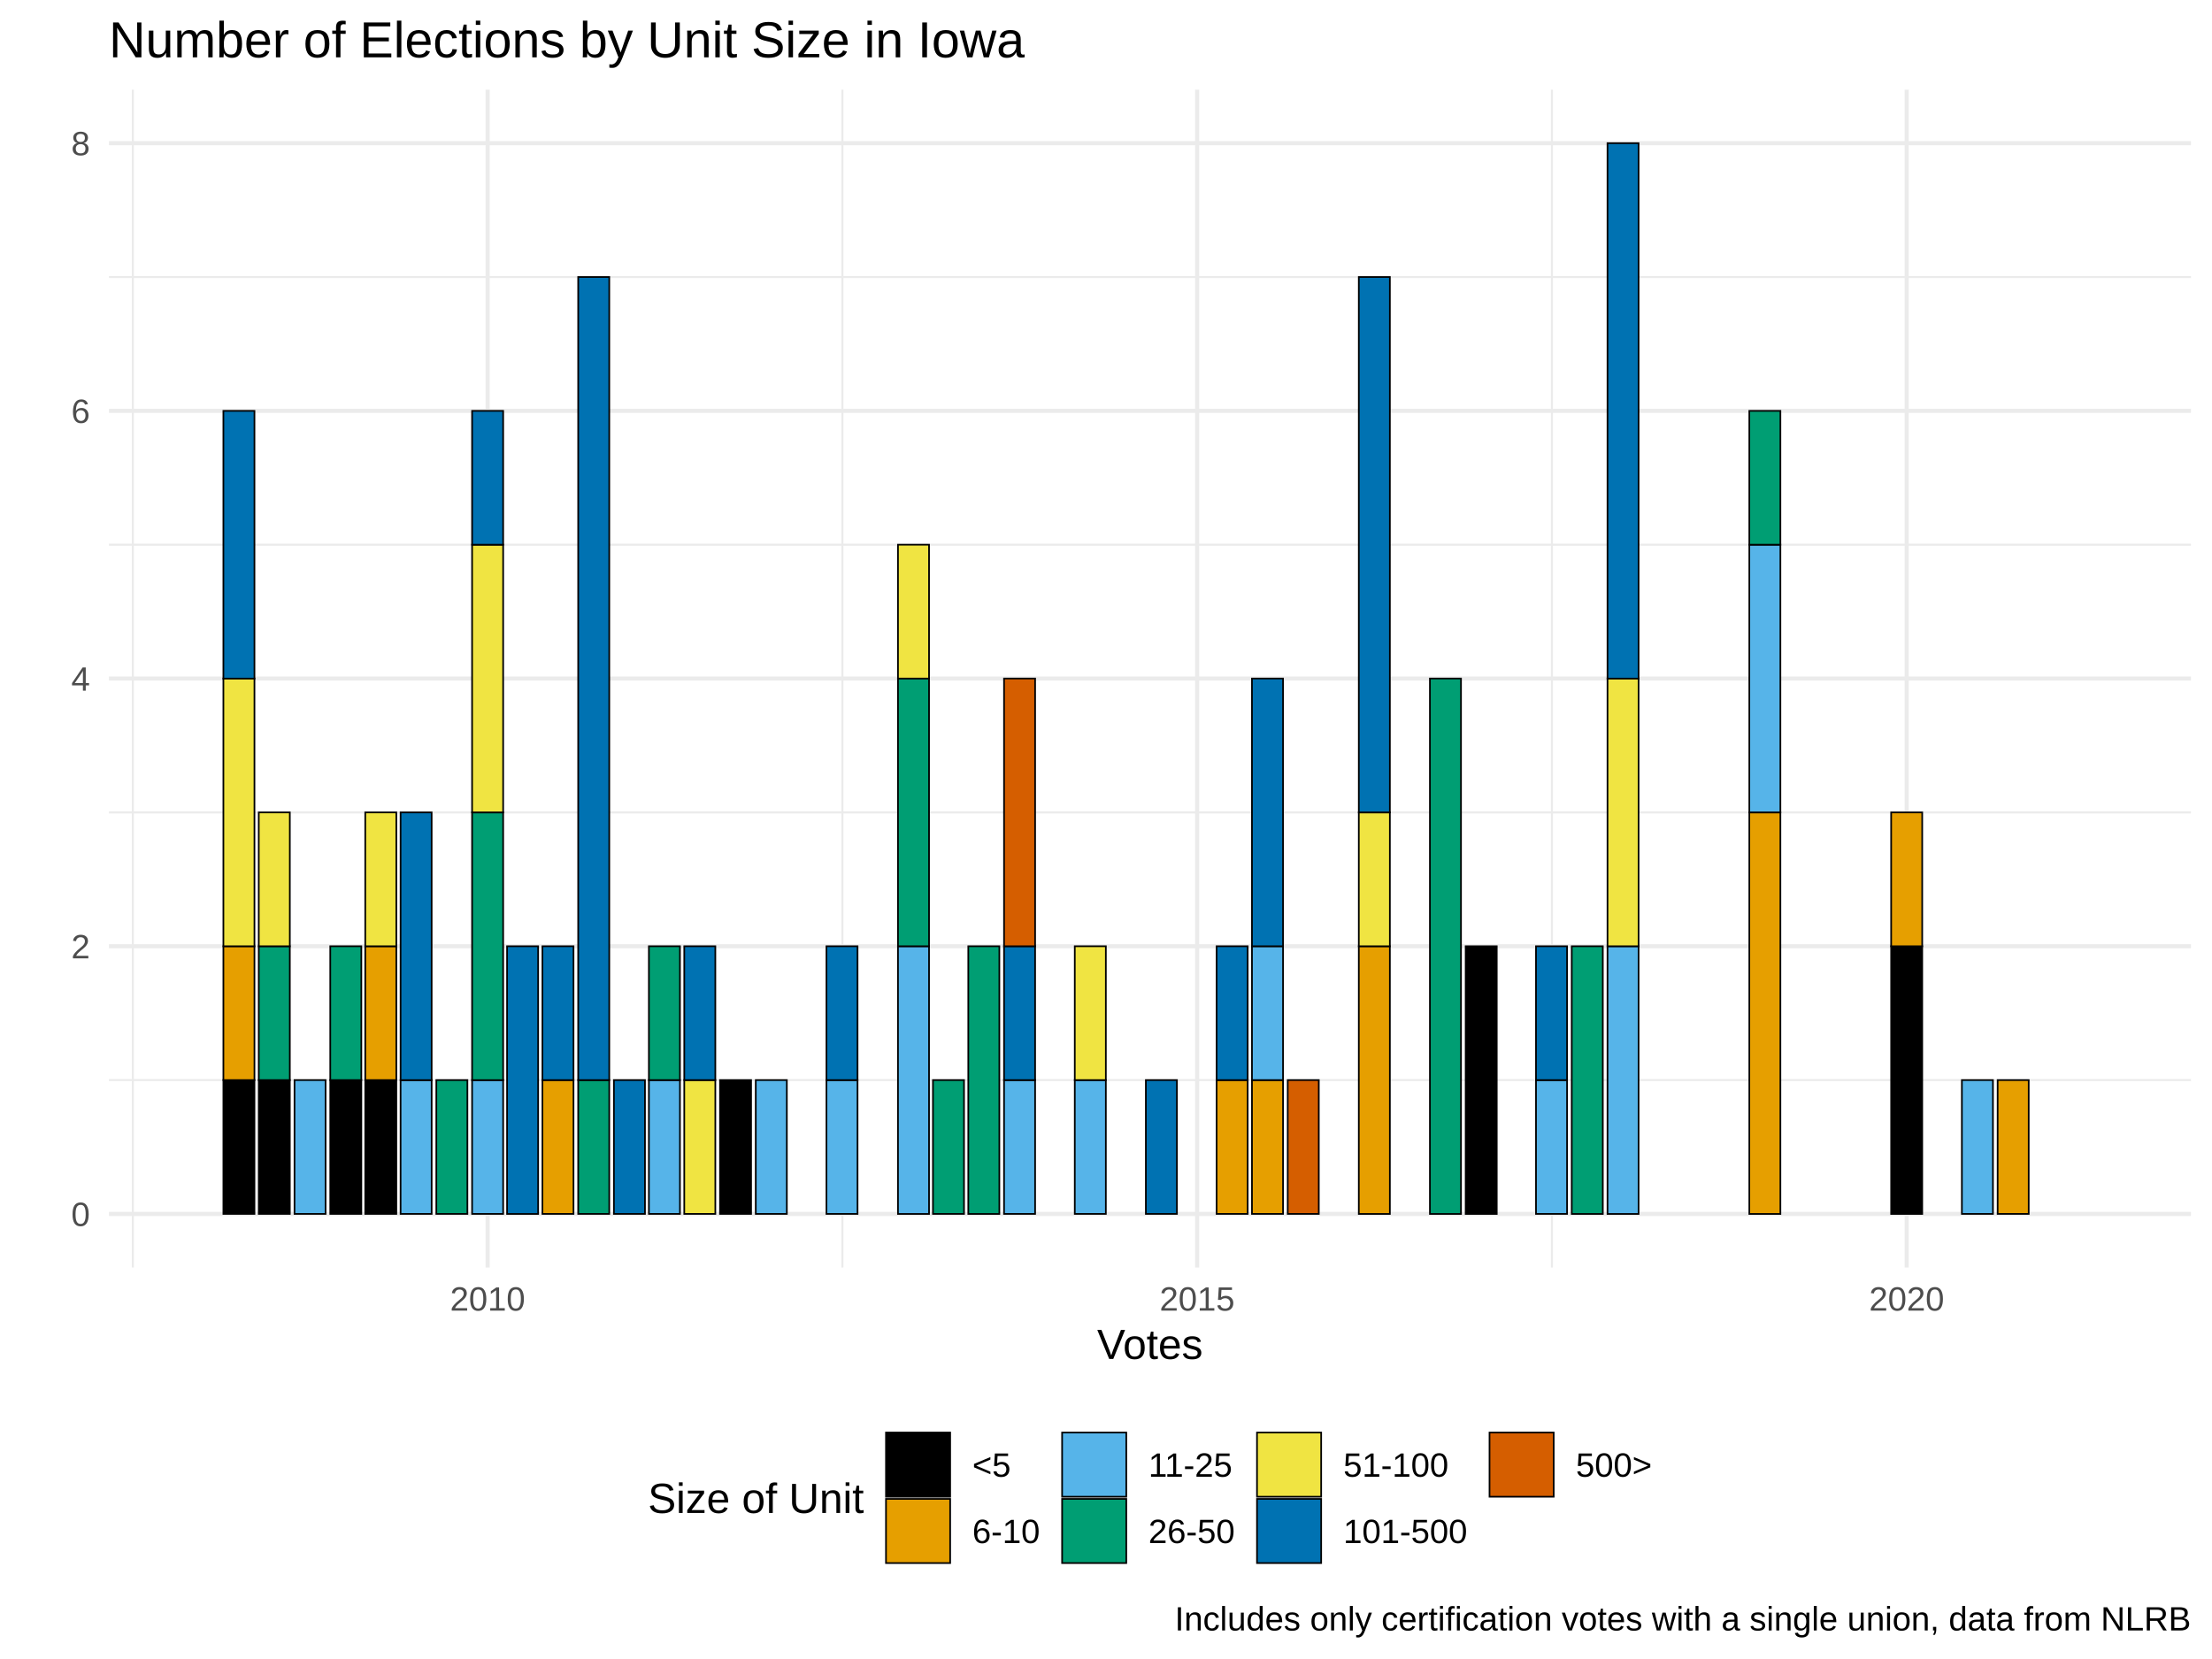
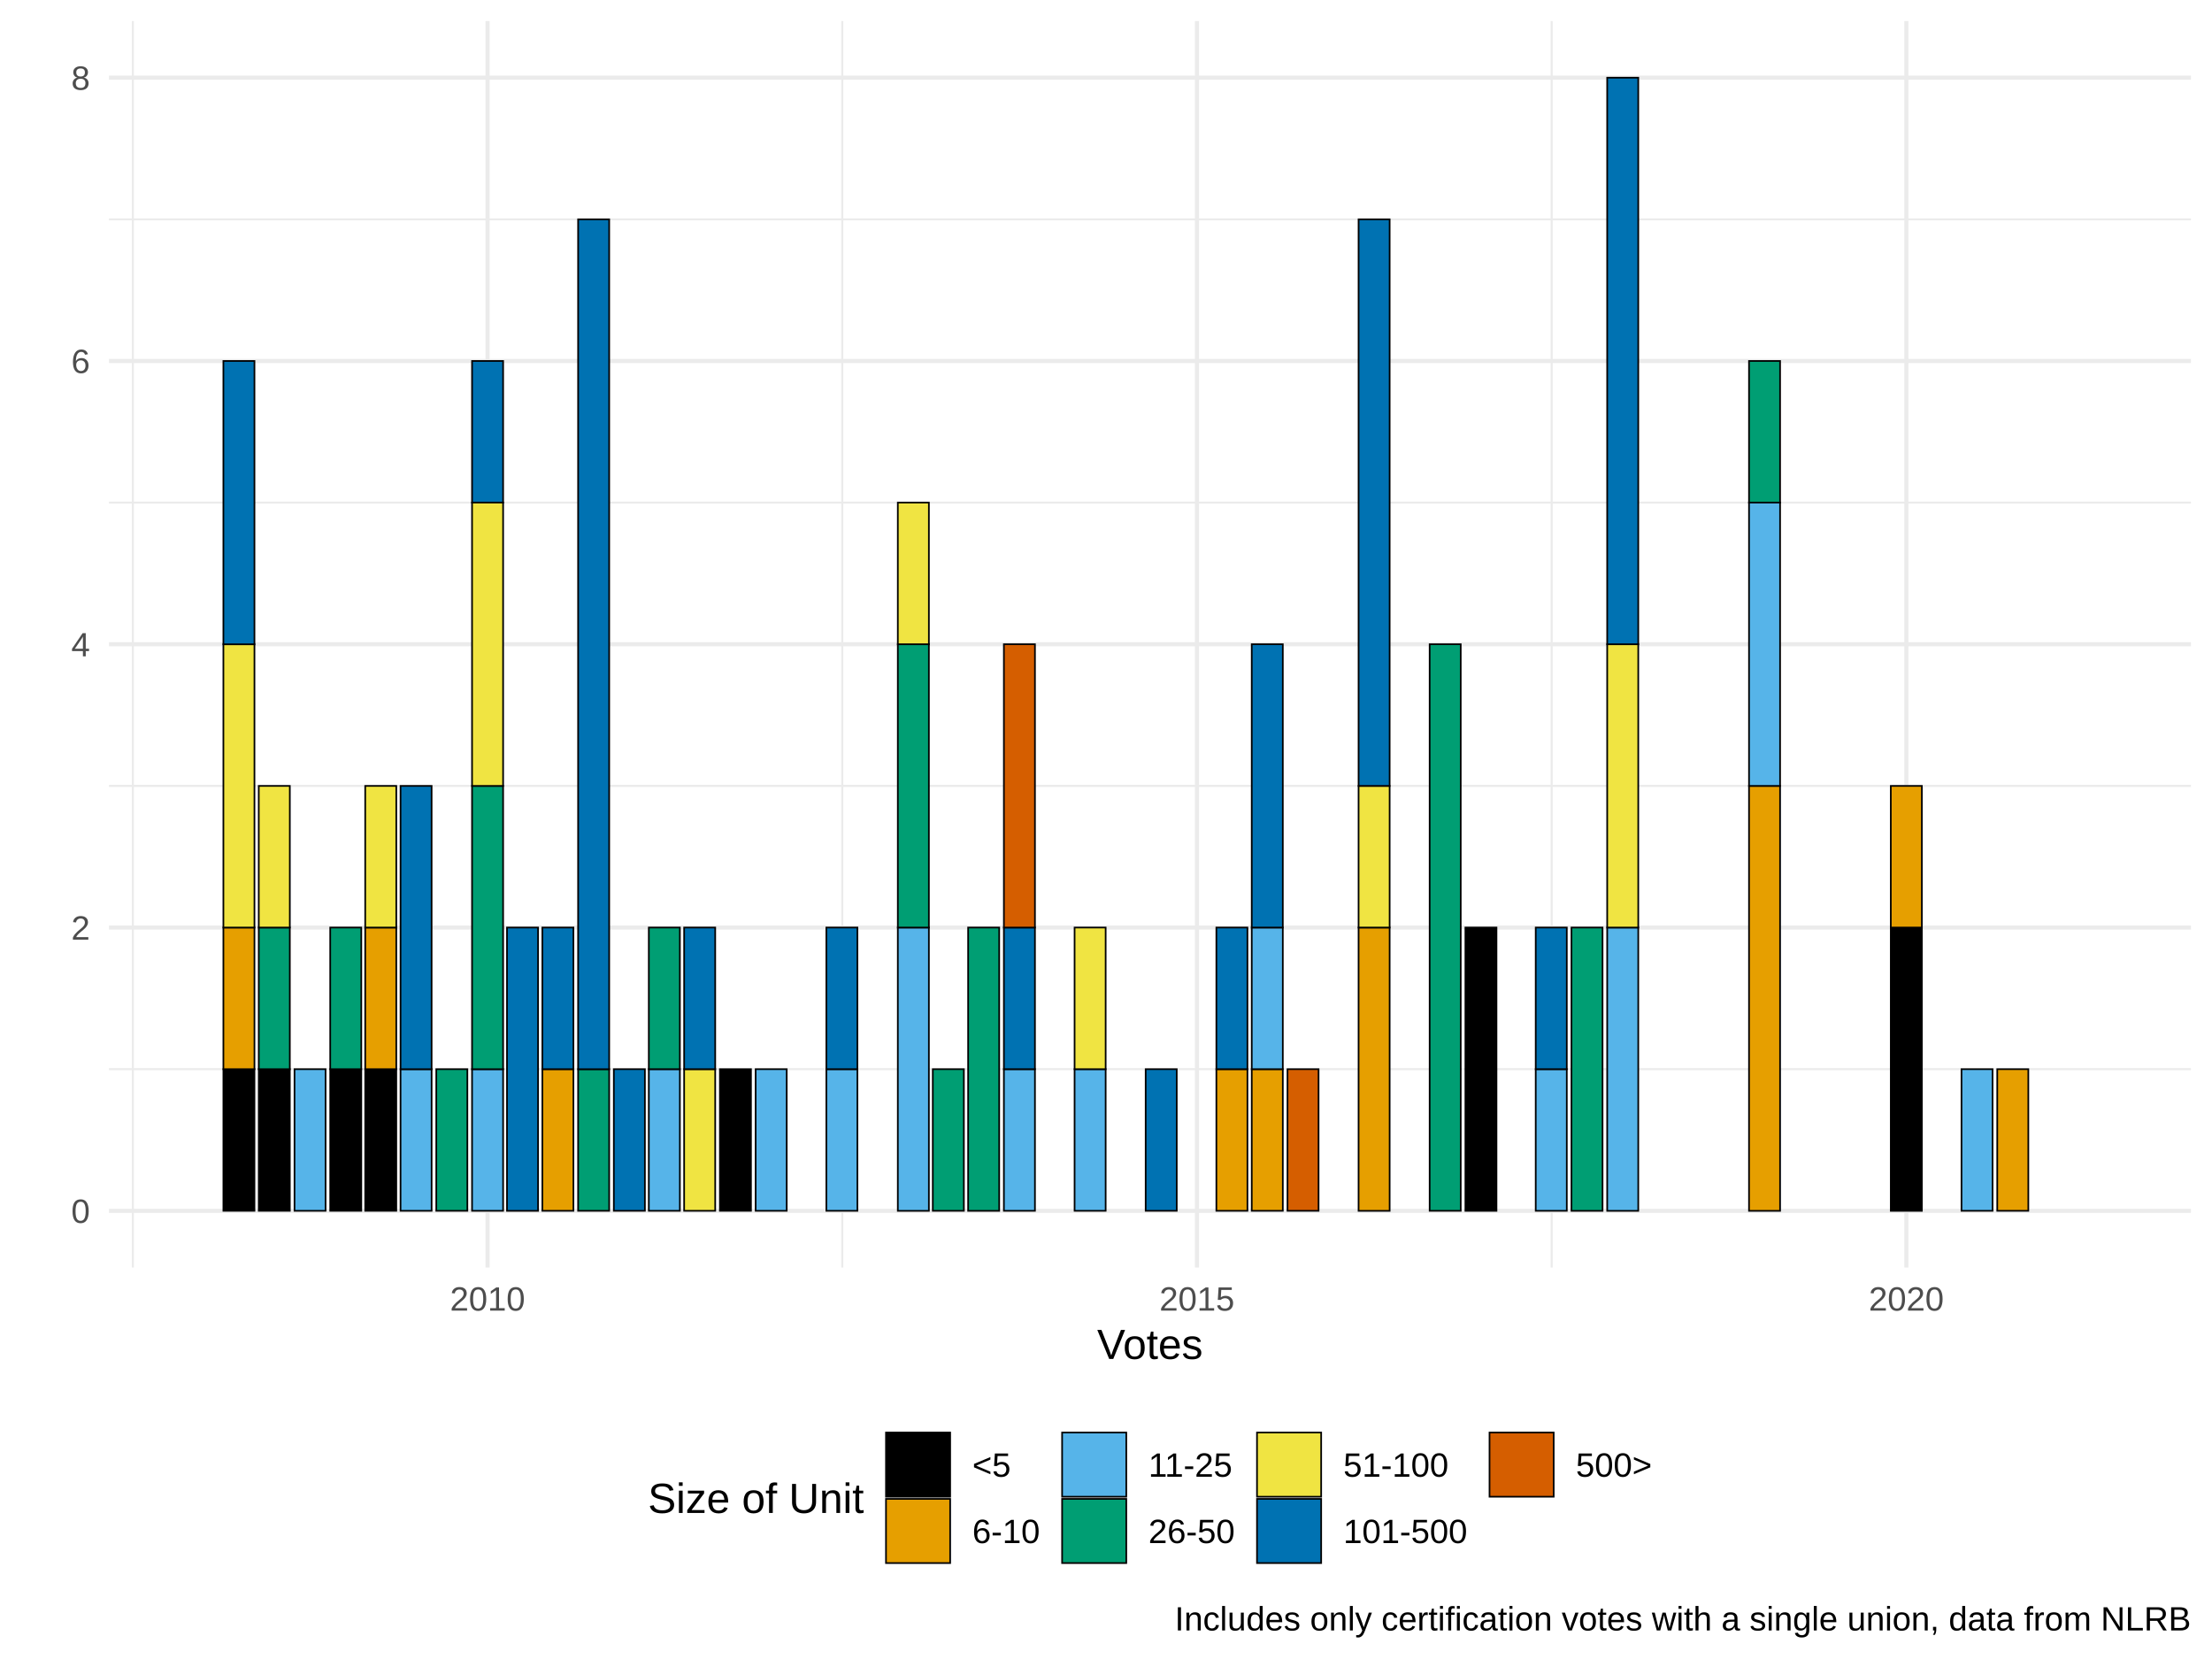
<svg xmlns="http://www.w3.org/2000/svg" class="svglite" width="576.00pt" height="432.00pt" viewBox="0 0 576.00 432.00">
  <defs>
    <style type="text/css">
    .svglite line, .svglite polyline, .svglite polygon, .svglite path, .svglite rect, .svglite circle {
      fill: none;
      stroke: #000000;
      stroke-linecap: round;
      stroke-linejoin: round;
      stroke-miterlimit: 10.00;
    }
  </style>
  </defs>
  <rect width="100%" height="100%" style="stroke: none; fill: #FFFFFF;" />
  <defs>
    <clipPath id="cpMC4wMHw1NzYuMDB8MC4wMHw0MzIuMDA=">
      <rect x="0.00" y="0.00" width="576.00" height="432.00" />
    </clipPath>
  </defs>
  <g clip-path="url(#cpMC4wMHw1NzYuMDB8MC4wMHw0MzIuMDA=)">
</g>
  <defs>
-     <clipPath id="cpMjguMzd8NTcwLjUyfDIzLjM0fDMzMC4wNQ==">
-       <rect x="28.37" y="23.34" width="542.15" height="306.71" />
+     <clipPath id="cpMjguMzd8NTcwLjUyfDUuNDh8MzMwLjA1">
+       <rect x="28.37" y="5.48" width="542.15" height="324.57" />
    </clipPath>
  </defs>
-   <g clip-path="url(#cpMjguMzd8NTcwLjUyfDIzLjM0fDMzMC4wNQ==)">
-     <polyline points="28.37,281.25 570.52,281.25 " style="stroke-width: 0.53; stroke: #EBEBEB; stroke-linecap: butt;" />
-     <polyline points="28.37,211.55 570.52,211.55 " style="stroke-width: 0.53; stroke: #EBEBEB; stroke-linecap: butt;" />
-     <polyline points="28.37,141.84 570.52,141.84 " style="stroke-width: 0.53; stroke: #EBEBEB; stroke-linecap: butt;" />
-     <polyline points="28.37,72.13 570.52,72.13 " style="stroke-width: 0.53; stroke: #EBEBEB; stroke-linecap: butt;" />
-     <polyline points="34.60,330.05 34.60,23.34 " style="stroke-width: 0.53; stroke: #EBEBEB; stroke-linecap: butt;" />
-     <polyline points="219.36,330.05 219.36,23.34 " style="stroke-width: 0.53; stroke: #EBEBEB; stroke-linecap: butt;" />
-     <polyline points="404.12,330.05 404.12,23.34 " style="stroke-width: 0.53; stroke: #EBEBEB; stroke-linecap: butt;" />
-     <polyline points="28.37,316.11 570.52,316.11 " style="stroke-width: 1.07; stroke: #EBEBEB; stroke-linecap: butt;" />
-     <polyline points="28.37,246.40 570.52,246.40 " style="stroke-width: 1.07; stroke: #EBEBEB; stroke-linecap: butt;" />
-     <polyline points="28.37,176.69 570.52,176.69 " style="stroke-width: 1.07; stroke: #EBEBEB; stroke-linecap: butt;" />
-     <polyline points="28.37,106.99 570.52,106.99 " style="stroke-width: 1.07; stroke: #EBEBEB; stroke-linecap: butt;" />
-     <polyline points="28.37,37.28 570.52,37.28 " style="stroke-width: 1.07; stroke: #EBEBEB; stroke-linecap: butt;" />
-     <polyline points="126.98,330.05 126.98,23.34 " style="stroke-width: 1.07; stroke: #EBEBEB; stroke-linecap: butt;" />
-     <polyline points="311.74,330.05 311.74,23.34 " style="stroke-width: 1.07; stroke: #EBEBEB; stroke-linecap: butt;" />
-     <polyline points="496.50,330.05 496.50,23.34 " style="stroke-width: 1.07; stroke: #EBEBEB; stroke-linecap: butt;" />
-     <rect x="58.17" y="281.25" width="8.09" height="34.85" style="stroke-width: 0.43; stroke-linecap: square; stroke-linejoin: miter; fill: #000000;" />
-     <rect x="67.38" y="281.25" width="8.09" height="34.85" style="stroke-width: 0.43; stroke-linecap: square; stroke-linejoin: miter; fill: #000000;" />
-     <rect x="86.00" y="281.25" width="8.09" height="34.85" style="stroke-width: 0.43; stroke-linecap: square; stroke-linejoin: miter; fill: #000000;" />
-     <rect x="95.11" y="281.25" width="8.09" height="34.85" style="stroke-width: 0.43; stroke-linecap: square; stroke-linejoin: miter; fill: #000000;" />
-     <rect x="187.49" y="281.25" width="8.09" height="34.85" style="stroke-width: 0.43; stroke-linecap: square; stroke-linejoin: miter; fill: #000000;" />
-     <rect x="381.66" y="246.40" width="8.09" height="69.71" style="stroke-width: 0.43; stroke-linecap: square; stroke-linejoin: miter; fill: #000000;" />
-     <rect x="492.45" y="246.40" width="8.09" height="69.71" style="stroke-width: 0.43; stroke-linecap: square; stroke-linejoin: miter; fill: #000000;" />
-     <rect x="58.17" y="246.40" width="8.09" height="34.85" style="stroke-width: 0.43; stroke-linecap: square; stroke-linejoin: miter; fill: #E69F00;" />
-     <rect x="95.11" y="246.40" width="8.09" height="34.85" style="stroke-width: 0.43; stroke-linecap: square; stroke-linejoin: miter; fill: #E69F00;" />
-     <rect x="141.25" y="281.25" width="8.09" height="34.85" style="stroke-width: 0.43; stroke-linecap: square; stroke-linejoin: miter; fill: #E69F00;" />
-     <rect x="316.80" y="281.25" width="8.09" height="34.85" style="stroke-width: 0.43; stroke-linecap: square; stroke-linejoin: miter; fill: #E69F00;" />
-     <rect x="326.01" y="281.25" width="8.09" height="34.85" style="stroke-width: 0.43; stroke-linecap: square; stroke-linejoin: miter; fill: #E69F00;" />
-     <rect x="353.83" y="246.40" width="8.09" height="69.71" style="stroke-width: 0.43; stroke-linecap: square; stroke-linejoin: miter; fill: #E69F00;" />
-     <rect x="455.52" y="211.55" width="8.09" height="104.56" style="stroke-width: 0.43; stroke-linecap: square; stroke-linejoin: miter; fill: #E69F00;" />
-     <rect x="492.45" y="211.55" width="8.09" height="34.85" style="stroke-width: 0.43; stroke-linecap: square; stroke-linejoin: miter; fill: #E69F00;" />
-     <rect x="520.18" y="281.25" width="8.09" height="34.85" style="stroke-width: 0.43; stroke-linecap: square; stroke-linejoin: miter; fill: #E69F00;" />
-     <rect x="76.69" y="281.25" width="8.09" height="34.85" style="stroke-width: 0.43; stroke-linecap: square; stroke-linejoin: miter; fill: #56B4E9;" />
-     <rect x="104.31" y="281.25" width="8.09" height="34.85" style="stroke-width: 0.43; stroke-linecap: square; stroke-linejoin: miter; fill: #56B4E9;" />
-     <rect x="122.93" y="281.25" width="8.09" height="34.85" style="stroke-width: 0.43; stroke-linecap: square; stroke-linejoin: miter; fill: #56B4E9;" />
-     <rect x="168.97" y="281.25" width="8.09" height="34.85" style="stroke-width: 0.43; stroke-linecap: square; stroke-linejoin: miter; fill: #56B4E9;" />
-     <rect x="196.80" y="281.25" width="8.09" height="34.85" style="stroke-width: 0.43; stroke-linecap: square; stroke-linejoin: miter; fill: #56B4E9;" />
-     <rect x="215.21" y="281.25" width="8.09" height="34.85" style="stroke-width: 0.43; stroke-linecap: square; stroke-linejoin: miter; fill: #56B4E9;" />
-     <rect x="233.83" y="246.40" width="8.09" height="69.71" style="stroke-width: 0.43; stroke-linecap: square; stroke-linejoin: miter; fill: #56B4E9;" />
-     <rect x="261.45" y="281.25" width="8.09" height="34.85" style="stroke-width: 0.43; stroke-linecap: square; stroke-linejoin: miter; fill: #56B4E9;" />
-     <rect x="279.87" y="281.25" width="8.09" height="34.85" style="stroke-width: 0.43; stroke-linecap: square; stroke-linejoin: miter; fill: #56B4E9;" />
-     <rect x="326.01" y="246.40" width="8.09" height="34.85" style="stroke-width: 0.43; stroke-linecap: square; stroke-linejoin: miter; fill: #56B4E9;" />
-     <rect x="399.97" y="281.25" width="8.09" height="34.85" style="stroke-width: 0.43; stroke-linecap: square; stroke-linejoin: miter; fill: #56B4E9;" />
-     <rect x="418.59" y="246.40" width="8.09" height="69.71" style="stroke-width: 0.43; stroke-linecap: square; stroke-linejoin: miter; fill: #56B4E9;" />
-     <rect x="455.52" y="141.84" width="8.09" height="69.71" style="stroke-width: 0.43; stroke-linecap: square; stroke-linejoin: miter; fill: #56B4E9;" />
-     <rect x="510.87" y="281.25" width="8.09" height="34.85" style="stroke-width: 0.43; stroke-linecap: square; stroke-linejoin: miter; fill: #56B4E9;" />
-     <rect x="67.38" y="246.40" width="8.09" height="34.85" style="stroke-width: 0.43; stroke-linecap: square; stroke-linejoin: miter; fill: #009E73;" />
-     <rect x="86.00" y="246.40" width="8.09" height="34.85" style="stroke-width: 0.43; stroke-linecap: square; stroke-linejoin: miter; fill: #009E73;" />
-     <rect x="113.62" y="281.25" width="8.09" height="34.85" style="stroke-width: 0.43; stroke-linecap: square; stroke-linejoin: miter; fill: #009E73;" />
-     <rect x="122.93" y="211.55" width="8.09" height="69.71" style="stroke-width: 0.43; stroke-linecap: square; stroke-linejoin: miter; fill: #009E73;" />
-     <rect x="150.56" y="281.25" width="8.09" height="34.85" style="stroke-width: 0.43; stroke-linecap: square; stroke-linejoin: miter; fill: #009E73;" />
-     <rect x="168.97" y="246.40" width="8.09" height="34.85" style="stroke-width: 0.43; stroke-linecap: square; stroke-linejoin: miter; fill: #009E73;" />
-     <rect x="233.83" y="176.69" width="8.09" height="69.71" style="stroke-width: 0.43; stroke-linecap: square; stroke-linejoin: miter; fill: #009E73;" />
-     <rect x="242.94" y="281.25" width="8.09" height="34.85" style="stroke-width: 0.43; stroke-linecap: square; stroke-linejoin: miter; fill: #009E73;" />
-     <rect x="252.14" y="246.40" width="8.09" height="69.71" style="stroke-width: 0.43; stroke-linecap: square; stroke-linejoin: miter; fill: #009E73;" />
-     <rect x="372.35" y="176.69" width="8.09" height="139.42" style="stroke-width: 0.43; stroke-linecap: square; stroke-linejoin: miter; fill: #009E73;" />
-     <rect x="409.28" y="246.40" width="8.09" height="69.71" style="stroke-width: 0.43; stroke-linecap: square; stroke-linejoin: miter; fill: #009E73;" />
-     <rect x="455.52" y="106.99" width="8.09" height="34.85" style="stroke-width: 0.43; stroke-linecap: square; stroke-linejoin: miter; fill: #009E73;" />
-     <rect x="58.17" y="176.69" width="8.09" height="69.71" style="stroke-width: 0.43; stroke-linecap: square; stroke-linejoin: miter; fill: #F0E442;" />
-     <rect x="67.38" y="211.55" width="8.09" height="34.85" style="stroke-width: 0.43; stroke-linecap: square; stroke-linejoin: miter; fill: #F0E442;" />
-     <rect x="95.11" y="211.55" width="8.09" height="34.85" style="stroke-width: 0.43; stroke-linecap: square; stroke-linejoin: miter; fill: #F0E442;" />
-     <rect x="122.93" y="141.84" width="8.09" height="69.71" style="stroke-width: 0.43; stroke-linecap: square; stroke-linejoin: miter; fill: #F0E442;" />
-     <rect x="178.18" y="281.25" width="8.09" height="34.85" style="stroke-width: 0.43; stroke-linecap: square; stroke-linejoin: miter; fill: #F0E442;" />
-     <rect x="233.83" y="141.84" width="8.09" height="34.85" style="stroke-width: 0.43; stroke-linecap: square; stroke-linejoin: miter; fill: #F0E442;" />
-     <rect x="279.87" y="246.40" width="8.09" height="34.85" style="stroke-width: 0.43; stroke-linecap: square; stroke-linejoin: miter; fill: #F0E442;" />
-     <rect x="353.83" y="211.55" width="8.09" height="34.85" style="stroke-width: 0.43; stroke-linecap: square; stroke-linejoin: miter; fill: #F0E442;" />
-     <rect x="418.59" y="176.69" width="8.09" height="69.71" style="stroke-width: 0.43; stroke-linecap: square; stroke-linejoin: miter; fill: #F0E442;" />
-     <rect x="58.17" y="106.99" width="8.09" height="69.71" style="stroke-width: 0.43; stroke-linecap: square; stroke-linejoin: miter; fill: #0072B2;" />
-     <rect x="104.31" y="211.55" width="8.09" height="69.71" style="stroke-width: 0.43; stroke-linecap: square; stroke-linejoin: miter; fill: #0072B2;" />
-     <rect x="122.93" y="106.99" width="8.09" height="34.85" style="stroke-width: 0.43; stroke-linecap: square; stroke-linejoin: miter; fill: #0072B2;" />
-     <rect x="132.04" y="246.40" width="8.09" height="69.71" style="stroke-width: 0.43; stroke-linecap: square; stroke-linejoin: miter; fill: #0072B2;" />
-     <rect x="141.25" y="246.40" width="8.09" height="34.85" style="stroke-width: 0.43; stroke-linecap: square; stroke-linejoin: miter; fill: #0072B2;" />
-     <rect x="150.56" y="72.13" width="8.09" height="209.12" style="stroke-width: 0.43; stroke-linecap: square; stroke-linejoin: miter; fill: #0072B2;" />
-     <rect x="159.86" y="281.25" width="8.09" height="34.85" style="stroke-width: 0.43; stroke-linecap: square; stroke-linejoin: miter; fill: #0072B2;" />
-     <rect x="178.18" y="246.40" width="8.09" height="34.85" style="stroke-width: 0.43; stroke-linecap: square; stroke-linejoin: miter; fill: #0072B2;" />
-     <rect x="215.21" y="246.40" width="8.09" height="34.85" style="stroke-width: 0.43; stroke-linecap: square; stroke-linejoin: miter; fill: #0072B2;" />
-     <rect x="261.45" y="246.40" width="8.09" height="34.85" style="stroke-width: 0.43; stroke-linecap: square; stroke-linejoin: miter; fill: #0072B2;" />
-     <rect x="298.38" y="281.25" width="8.09" height="34.85" style="stroke-width: 0.43; stroke-linecap: square; stroke-linejoin: miter; fill: #0072B2;" />
-     <rect x="316.80" y="246.40" width="8.09" height="34.85" style="stroke-width: 0.43; stroke-linecap: square; stroke-linejoin: miter; fill: #0072B2;" />
-     <rect x="326.01" y="176.69" width="8.09" height="69.71" style="stroke-width: 0.43; stroke-linecap: square; stroke-linejoin: miter; fill: #0072B2;" />
-     <rect x="353.83" y="72.13" width="8.09" height="139.42" style="stroke-width: 0.43; stroke-linecap: square; stroke-linejoin: miter; fill: #0072B2;" />
-     <rect x="399.97" y="246.40" width="8.09" height="34.85" style="stroke-width: 0.43; stroke-linecap: square; stroke-linejoin: miter; fill: #0072B2;" />
-     <rect x="418.59" y="37.28" width="8.09" height="139.42" style="stroke-width: 0.43; stroke-linecap: square; stroke-linejoin: miter; fill: #0072B2;" />
-     <rect x="261.45" y="176.69" width="8.09" height="69.71" style="stroke-width: 0.43; stroke-linecap: square; stroke-linejoin: miter; fill: #D55E00;" />
-     <rect x="335.32" y="281.25" width="8.09" height="34.85" style="stroke-width: 0.43; stroke-linecap: square; stroke-linejoin: miter; fill: #D55E00;" />
+   <g clip-path="url(#cpMjguMzd8NTcwLjUyfDUuNDh8MzMwLjA1)">
+     <polyline points="28.37,278.41 570.52,278.41 " style="stroke-width: 0.53; stroke: #EBEBEB; stroke-linecap: butt;" />
+     <polyline points="28.37,204.65 570.52,204.65 " style="stroke-width: 0.53; stroke: #EBEBEB; stroke-linecap: butt;" />
+     <polyline points="28.37,130.88 570.52,130.88 " style="stroke-width: 0.53; stroke: #EBEBEB; stroke-linecap: butt;" />
+     <polyline points="28.37,57.12 570.52,57.12 " style="stroke-width: 0.53; stroke: #EBEBEB; stroke-linecap: butt;" />
+     <polyline points="34.60,330.05 34.60,5.48 " style="stroke-width: 0.53; stroke: #EBEBEB; stroke-linecap: butt;" />
+     <polyline points="219.33,330.05 219.33,5.48 " style="stroke-width: 0.53; stroke: #EBEBEB; stroke-linecap: butt;" />
+     <polyline points="404.05,330.05 404.05,5.48 " style="stroke-width: 0.53; stroke: #EBEBEB; stroke-linecap: butt;" />
+     <polyline points="28.37,315.30 570.52,315.30 " style="stroke-width: 1.07; stroke: #EBEBEB; stroke-linecap: butt;" />
+     <polyline points="28.37,241.53 570.52,241.53 " style="stroke-width: 1.07; stroke: #EBEBEB; stroke-linecap: butt;" />
+     <polyline points="28.37,167.76 570.52,167.76 " style="stroke-width: 1.07; stroke: #EBEBEB; stroke-linecap: butt;" />
+     <polyline points="28.37,94.00 570.52,94.00 " style="stroke-width: 1.07; stroke: #EBEBEB; stroke-linecap: butt;" />
+     <polyline points="28.37,20.23 570.52,20.23 " style="stroke-width: 1.07; stroke: #EBEBEB; stroke-linecap: butt;" />
+     <polyline points="126.96,330.05 126.96,5.48 " style="stroke-width: 1.07; stroke: #EBEBEB; stroke-linecap: butt;" />
+     <polyline points="311.69,330.05 311.69,5.48 " style="stroke-width: 1.07; stroke: #EBEBEB; stroke-linecap: butt;" />
+     <polyline points="496.41,330.05 496.41,5.48 " style="stroke-width: 1.07; stroke: #EBEBEB; stroke-linecap: butt;" />
+     <rect x="58.17" y="278.41" width="8.09" height="36.88" style="stroke-width: 0.43; stroke-linecap: square; stroke-linejoin: miter; fill: #000000;" />
+     <rect x="67.38" y="278.41" width="8.09" height="36.88" style="stroke-width: 0.43; stroke-linecap: square; stroke-linejoin: miter; fill: #000000;" />
+     <rect x="85.99" y="278.41" width="8.09" height="36.88" style="stroke-width: 0.43; stroke-linecap: square; stroke-linejoin: miter; fill: #000000;" />
+     <rect x="95.10" y="278.41" width="8.09" height="36.88" style="stroke-width: 0.43; stroke-linecap: square; stroke-linejoin: miter; fill: #000000;" />
+     <rect x="187.46" y="278.41" width="8.09" height="36.88" style="stroke-width: 0.43; stroke-linecap: square; stroke-linejoin: miter; fill: #000000;" />
+     <rect x="381.59" y="241.53" width="8.09" height="73.77" style="stroke-width: 0.43; stroke-linecap: square; stroke-linejoin: miter; fill: #000000;" />
+     <rect x="492.36" y="241.53" width="8.09" height="73.77" style="stroke-width: 0.43; stroke-linecap: square; stroke-linejoin: miter; fill: #000000;" />
+     <rect x="58.17" y="241.53" width="8.09" height="36.88" style="stroke-width: 0.43; stroke-linecap: square; stroke-linejoin: miter; fill: #E69F00;" />
+     <rect x="95.10" y="241.53" width="8.09" height="36.88" style="stroke-width: 0.43; stroke-linecap: square; stroke-linejoin: miter; fill: #E69F00;" />
+     <rect x="141.23" y="278.41" width="8.09" height="36.88" style="stroke-width: 0.43; stroke-linecap: square; stroke-linejoin: miter; fill: #E69F00;" />
+     <rect x="316.74" y="278.41" width="8.09" height="36.88" style="stroke-width: 0.43; stroke-linecap: square; stroke-linejoin: miter; fill: #E69F00;" />
+     <rect x="325.95" y="278.41" width="8.09" height="36.88" style="stroke-width: 0.43; stroke-linecap: square; stroke-linejoin: miter; fill: #E69F00;" />
+     <rect x="353.77" y="241.53" width="8.09" height="73.77" style="stroke-width: 0.43; stroke-linecap: square; stroke-linejoin: miter; fill: #E69F00;" />
+     <rect x="455.44" y="204.65" width="8.09" height="110.65" style="stroke-width: 0.43; stroke-linecap: square; stroke-linejoin: miter; fill: #E69F00;" />
+     <rect x="492.36" y="204.65" width="8.09" height="36.88" style="stroke-width: 0.43; stroke-linecap: square; stroke-linejoin: miter; fill: #E69F00;" />
+     <rect x="520.08" y="278.41" width="8.09" height="36.88" style="stroke-width: 0.43; stroke-linecap: square; stroke-linejoin: miter; fill: #E69F00;" />
+     <rect x="76.69" y="278.41" width="8.09" height="36.88" style="stroke-width: 0.43; stroke-linecap: square; stroke-linejoin: miter; fill: #56B4E9;" />
+     <rect x="104.30" y="278.41" width="8.09" height="36.88" style="stroke-width: 0.43; stroke-linecap: square; stroke-linejoin: miter; fill: #56B4E9;" />
+     <rect x="122.92" y="278.41" width="8.09" height="36.88" style="stroke-width: 0.43; stroke-linecap: square; stroke-linejoin: miter; fill: #56B4E9;" />
+     <rect x="168.95" y="278.41" width="8.09" height="36.88" style="stroke-width: 0.43; stroke-linecap: square; stroke-linejoin: miter; fill: #56B4E9;" />
+     <rect x="196.77" y="278.41" width="8.09" height="36.88" style="stroke-width: 0.43; stroke-linecap: square; stroke-linejoin: miter; fill: #56B4E9;" />
+     <rect x="215.18" y="278.41" width="8.09" height="36.88" style="stroke-width: 0.43; stroke-linecap: square; stroke-linejoin: miter; fill: #56B4E9;" />
+     <rect x="233.79" y="241.53" width="8.09" height="73.77" style="stroke-width: 0.43; stroke-linecap: square; stroke-linejoin: miter; fill: #56B4E9;" />
+     <rect x="261.41" y="278.41" width="8.09" height="36.88" style="stroke-width: 0.43; stroke-linecap: square; stroke-linejoin: miter; fill: #56B4E9;" />
+     <rect x="279.82" y="278.41" width="8.09" height="36.88" style="stroke-width: 0.43; stroke-linecap: square; stroke-linejoin: miter; fill: #56B4E9;" />
+     <rect x="325.95" y="241.53" width="8.09" height="36.88" style="stroke-width: 0.43; stroke-linecap: square; stroke-linejoin: miter; fill: #56B4E9;" />
+     <rect x="399.90" y="278.41" width="8.09" height="36.88" style="stroke-width: 0.43; stroke-linecap: square; stroke-linejoin: miter; fill: #56B4E9;" />
+     <rect x="418.51" y="241.53" width="8.09" height="73.77" style="stroke-width: 0.43; stroke-linecap: square; stroke-linejoin: miter; fill: #56B4E9;" />
+     <rect x="455.44" y="130.88" width="8.09" height="73.77" style="stroke-width: 0.43; stroke-linecap: square; stroke-linejoin: miter; fill: #56B4E9;" />
+     <rect x="510.77" y="278.41" width="8.09" height="36.88" style="stroke-width: 0.43; stroke-linecap: square; stroke-linejoin: miter; fill: #56B4E9;" />
+     <rect x="67.38" y="241.53" width="8.09" height="36.88" style="stroke-width: 0.43; stroke-linecap: square; stroke-linejoin: miter; fill: #009E73;" />
+     <rect x="85.99" y="241.53" width="8.09" height="36.88" style="stroke-width: 0.43; stroke-linecap: square; stroke-linejoin: miter; fill: #009E73;" />
+     <rect x="113.61" y="278.41" width="8.09" height="36.88" style="stroke-width: 0.43; stroke-linecap: square; stroke-linejoin: miter; fill: #009E73;" />
+     <rect x="122.92" y="204.65" width="8.09" height="73.77" style="stroke-width: 0.43; stroke-linecap: square; stroke-linejoin: miter; fill: #009E73;" />
+     <rect x="150.54" y="278.41" width="8.09" height="36.88" style="stroke-width: 0.43; stroke-linecap: square; stroke-linejoin: miter; fill: #009E73;" />
+     <rect x="168.95" y="241.53" width="8.09" height="36.88" style="stroke-width: 0.43; stroke-linecap: square; stroke-linejoin: miter; fill: #009E73;" />
+     <rect x="233.79" y="167.76" width="8.09" height="73.77" style="stroke-width: 0.43; stroke-linecap: square; stroke-linejoin: miter; fill: #009E73;" />
+     <rect x="242.90" y="278.41" width="8.09" height="36.88" style="stroke-width: 0.43; stroke-linecap: square; stroke-linejoin: miter; fill: #009E73;" />
+     <rect x="252.10" y="241.53" width="8.09" height="73.77" style="stroke-width: 0.43; stroke-linecap: square; stroke-linejoin: miter; fill: #009E73;" />
+     <rect x="372.28" y="167.76" width="8.09" height="147.53" style="stroke-width: 0.43; stroke-linecap: square; stroke-linejoin: miter; fill: #009E73;" />
+     <rect x="409.21" y="241.53" width="8.09" height="73.77" style="stroke-width: 0.43; stroke-linecap: square; stroke-linejoin: miter; fill: #009E73;" />
+     <rect x="455.44" y="94.00" width="8.09" height="36.88" style="stroke-width: 0.43; stroke-linecap: square; stroke-linejoin: miter; fill: #009E73;" />
+     <rect x="58.17" y="167.76" width="8.09" height="73.77" style="stroke-width: 0.43; stroke-linecap: square; stroke-linejoin: miter; fill: #F0E442;" />
+     <rect x="67.38" y="204.65" width="8.09" height="36.88" style="stroke-width: 0.43; stroke-linecap: square; stroke-linejoin: miter; fill: #F0E442;" />
+     <rect x="95.10" y="204.65" width="8.09" height="36.88" style="stroke-width: 0.43; stroke-linecap: square; stroke-linejoin: miter; fill: #F0E442;" />
+     <rect x="122.92" y="130.88" width="8.09" height="73.77" style="stroke-width: 0.43; stroke-linecap: square; stroke-linejoin: miter; fill: #F0E442;" />
+     <rect x="178.15" y="278.41" width="8.09" height="36.88" style="stroke-width: 0.43; stroke-linecap: square; stroke-linejoin: miter; fill: #F0E442;" />
+     <rect x="233.79" y="130.88" width="8.09" height="36.88" style="stroke-width: 0.43; stroke-linecap: square; stroke-linejoin: miter; fill: #F0E442;" />
+     <rect x="279.82" y="241.53" width="8.09" height="36.88" style="stroke-width: 0.43; stroke-linecap: square; stroke-linejoin: miter; fill: #F0E442;" />
+     <rect x="353.77" y="204.65" width="8.09" height="36.88" style="stroke-width: 0.43; stroke-linecap: square; stroke-linejoin: miter; fill: #F0E442;" />
+     <rect x="418.51" y="167.76" width="8.09" height="73.77" style="stroke-width: 0.43; stroke-linecap: square; stroke-linejoin: miter; fill: #F0E442;" />
+     <rect x="58.17" y="94.00" width="8.09" height="73.77" style="stroke-width: 0.43; stroke-linecap: square; stroke-linejoin: miter; fill: #0072B2;" />
+     <rect x="104.30" y="204.65" width="8.09" height="73.77" style="stroke-width: 0.43; stroke-linecap: square; stroke-linejoin: miter; fill: #0072B2;" />
+     <rect x="122.92" y="94.00" width="8.09" height="36.88" style="stroke-width: 0.43; stroke-linecap: square; stroke-linejoin: miter; fill: #0072B2;" />
+     <rect x="132.02" y="241.53" width="8.09" height="73.77" style="stroke-width: 0.43; stroke-linecap: square; stroke-linejoin: miter; fill: #0072B2;" />
+     <rect x="141.23" y="241.53" width="8.09" height="36.88" style="stroke-width: 0.43; stroke-linecap: square; stroke-linejoin: miter; fill: #0072B2;" />
+     <rect x="150.54" y="57.12" width="8.09" height="221.30" style="stroke-width: 0.43; stroke-linecap: square; stroke-linejoin: miter; fill: #0072B2;" />
+     <rect x="159.84" y="278.41" width="8.09" height="36.88" style="stroke-width: 0.43; stroke-linecap: square; stroke-linejoin: miter; fill: #0072B2;" />
+     <rect x="178.15" y="241.53" width="8.09" height="36.88" style="stroke-width: 0.43; stroke-linecap: square; stroke-linejoin: miter; fill: #0072B2;" />
+     <rect x="215.18" y="241.53" width="8.09" height="36.88" style="stroke-width: 0.43; stroke-linecap: square; stroke-linejoin: miter; fill: #0072B2;" />
+     <rect x="261.41" y="241.53" width="8.09" height="36.88" style="stroke-width: 0.43; stroke-linecap: square; stroke-linejoin: miter; fill: #0072B2;" />
+     <rect x="298.33" y="278.41" width="8.09" height="36.88" style="stroke-width: 0.43; stroke-linecap: square; stroke-linejoin: miter; fill: #0072B2;" />
+     <rect x="316.74" y="241.53" width="8.09" height="36.88" style="stroke-width: 0.43; stroke-linecap: square; stroke-linejoin: miter; fill: #0072B2;" />
+     <rect x="325.95" y="167.76" width="8.09" height="73.77" style="stroke-width: 0.43; stroke-linecap: square; stroke-linejoin: miter; fill: #0072B2;" />
+     <rect x="353.77" y="57.12" width="8.09" height="147.53" style="stroke-width: 0.43; stroke-linecap: square; stroke-linejoin: miter; fill: #0072B2;" />
+     <rect x="399.90" y="241.53" width="8.09" height="36.88" style="stroke-width: 0.43; stroke-linecap: square; stroke-linejoin: miter; fill: #0072B2;" />
+     <rect x="418.51" y="20.23" width="8.09" height="147.53" style="stroke-width: 0.43; stroke-linecap: square; stroke-linejoin: miter; fill: #0072B2;" />
+     <rect x="261.41" y="167.76" width="8.09" height="73.77" style="stroke-width: 0.43; stroke-linecap: square; stroke-linejoin: miter; fill: #D55E00;" />
+     <rect x="335.26" y="278.41" width="8.09" height="36.88" style="stroke-width: 0.43; stroke-linecap: square; stroke-linejoin: miter; fill: #D55E00;" />
  </g>
  <g clip-path="url(#cpMC4wMHw1NzYuMDB8MC4wMHw0MzIuMDA=)">
-     <text x="23.44" y="319.26" text-anchor="end" style="font-size: 8.80px; fill: #4D4D4D; font-family: Arial;" textLength="4.90px" lengthAdjust="spacingAndGlyphs">0</text>
-     <text x="23.44" y="249.55" text-anchor="end" style="font-size: 8.80px; fill: #4D4D4D; font-family: Arial;" textLength="4.90px" lengthAdjust="spacingAndGlyphs">2</text>
-     <text x="23.44" y="179.85" text-anchor="end" style="font-size: 8.80px; fill: #4D4D4D; font-family: Arial;" textLength="4.90px" lengthAdjust="spacingAndGlyphs">4</text>
-     <text x="23.44" y="110.14" text-anchor="end" style="font-size: 8.80px; fill: #4D4D4D; font-family: Arial;" textLength="4.90px" lengthAdjust="spacingAndGlyphs">6</text>
-     <text x="23.44" y="40.43" text-anchor="end" style="font-size: 8.80px; fill: #4D4D4D; font-family: Arial;" textLength="4.90px" lengthAdjust="spacingAndGlyphs">8</text>
-     <text x="126.98" y="341.29" text-anchor="middle" style="font-size: 8.80px; fill: #4D4D4D; font-family: Arial;" textLength="19.58px" lengthAdjust="spacingAndGlyphs">2010</text>
-     <text x="311.74" y="341.29" text-anchor="middle" style="font-size: 8.80px; fill: #4D4D4D; font-family: Arial;" textLength="19.58px" lengthAdjust="spacingAndGlyphs">2015</text>
-     <text x="496.50" y="341.29" text-anchor="middle" style="font-size: 8.80px; fill: #4D4D4D; font-family: Arial;" textLength="19.58px" lengthAdjust="spacingAndGlyphs">2020</text>
+     <text x="23.44" y="318.45" text-anchor="end" style="font-size: 8.80px; fill: #4D4D4D; font-family: Arial;" textLength="4.90px" lengthAdjust="spacingAndGlyphs">0</text>
+     <text x="23.44" y="244.68" text-anchor="end" style="font-size: 8.80px; fill: #4D4D4D; font-family: Arial;" textLength="4.90px" lengthAdjust="spacingAndGlyphs">2</text>
+     <text x="23.44" y="170.92" text-anchor="end" style="font-size: 8.80px; fill: #4D4D4D; font-family: Arial;" textLength="4.90px" lengthAdjust="spacingAndGlyphs">4</text>
+     <text x="23.44" y="97.15" text-anchor="end" style="font-size: 8.80px; fill: #4D4D4D; font-family: Arial;" textLength="4.90px" lengthAdjust="spacingAndGlyphs">6</text>
+     <text x="23.44" y="23.39" text-anchor="end" style="font-size: 8.80px; fill: #4D4D4D; font-family: Arial;" textLength="4.90px" lengthAdjust="spacingAndGlyphs">8</text>
+     <text x="126.96" y="341.29" text-anchor="middle" style="font-size: 8.80px; fill: #4D4D4D; font-family: Arial;" textLength="19.58px" lengthAdjust="spacingAndGlyphs">2010</text>
+     <text x="311.69" y="341.29" text-anchor="middle" style="font-size: 8.80px; fill: #4D4D4D; font-family: Arial;" textLength="19.58px" lengthAdjust="spacingAndGlyphs">2015</text>
+     <text x="496.41" y="341.29" text-anchor="middle" style="font-size: 8.80px; fill: #4D4D4D; font-family: Arial;" textLength="19.58px" lengthAdjust="spacingAndGlyphs">2020</text>
    <text x="299.45" y="353.87" text-anchor="middle" style="font-size: 11.00px; font-family: Arial;" textLength="28.13px" lengthAdjust="spacingAndGlyphs">Votes</text>
    <text x="168.72" y="393.97" style="font-size: 11.00px; font-family: Arial;" textLength="56.23px" lengthAdjust="spacingAndGlyphs">Size of Unit</text>
    <rect x="230.71" y="373.03" width="16.71" height="16.71" style="stroke-width: 0.43; stroke-linecap: square; stroke-linejoin: miter; fill: #000000;" />
    <rect x="230.71" y="390.31" width="16.71" height="16.71" style="stroke-width: 0.43; stroke-linecap: square; stroke-linejoin: miter; fill: #E69F00;" />
    <rect x="276.57" y="373.03" width="16.71" height="16.71" style="stroke-width: 0.43; stroke-linecap: square; stroke-linejoin: miter; fill: #56B4E9;" />
    <rect x="276.57" y="390.31" width="16.71" height="16.71" style="stroke-width: 0.43; stroke-linecap: square; stroke-linejoin: miter; fill: #009E73;" />
    <rect x="327.32" y="373.03" width="16.71" height="16.71" style="stroke-width: 0.43; stroke-linecap: square; stroke-linejoin: miter; fill: #F0E442;" />
    <rect x="327.32" y="390.31" width="16.71" height="16.71" style="stroke-width: 0.43; stroke-linecap: square; stroke-linejoin: miter; fill: #0072B2;" />
    <rect x="387.87" y="373.03" width="16.71" height="16.71" style="stroke-width: 0.43; stroke-linecap: square; stroke-linejoin: miter; fill: #D55E00;" />
    <text x="253.19" y="384.54" style="font-size: 8.80px; font-family: Arial;" textLength="10.04px" lengthAdjust="spacingAndGlyphs">&lt;5</text>
    <text x="253.19" y="401.82" style="font-size: 8.80px; font-family: Arial;" textLength="17.62px" lengthAdjust="spacingAndGlyphs">6-10</text>
    <text x="299.05" y="384.54" style="font-size: 8.80px; font-family: Arial;" textLength="22.51px" lengthAdjust="spacingAndGlyphs">11-25</text>
    <text x="299.05" y="401.82" style="font-size: 8.80px; font-family: Arial;" textLength="22.51px" lengthAdjust="spacingAndGlyphs">26-50</text>
    <text x="349.80" y="384.54" style="font-size: 8.80px; font-family: Arial;" textLength="27.41px" lengthAdjust="spacingAndGlyphs">51-100</text>
    <text x="349.80" y="401.82" style="font-size: 8.80px; font-family: Arial;" textLength="32.31px" lengthAdjust="spacingAndGlyphs">101-500</text>
    <text x="410.35" y="384.54" style="font-size: 8.80px; font-family: Arial;" textLength="19.83px" lengthAdjust="spacingAndGlyphs">500&gt;</text>
-     <text x="28.37" y="14.94" style="font-size: 13.20px; font-family: Arial;" textLength="238.28px" lengthAdjust="spacingAndGlyphs">Number of Elections by Unit Size in Iowa</text>
    <text x="570.52" y="424.57" text-anchor="end" style="font-size: 8.80px; font-family: Arial;" textLength="264.54px" lengthAdjust="spacingAndGlyphs">Includes only certification votes with a single union, data from NLRB</text>
  </g>
</svg>
